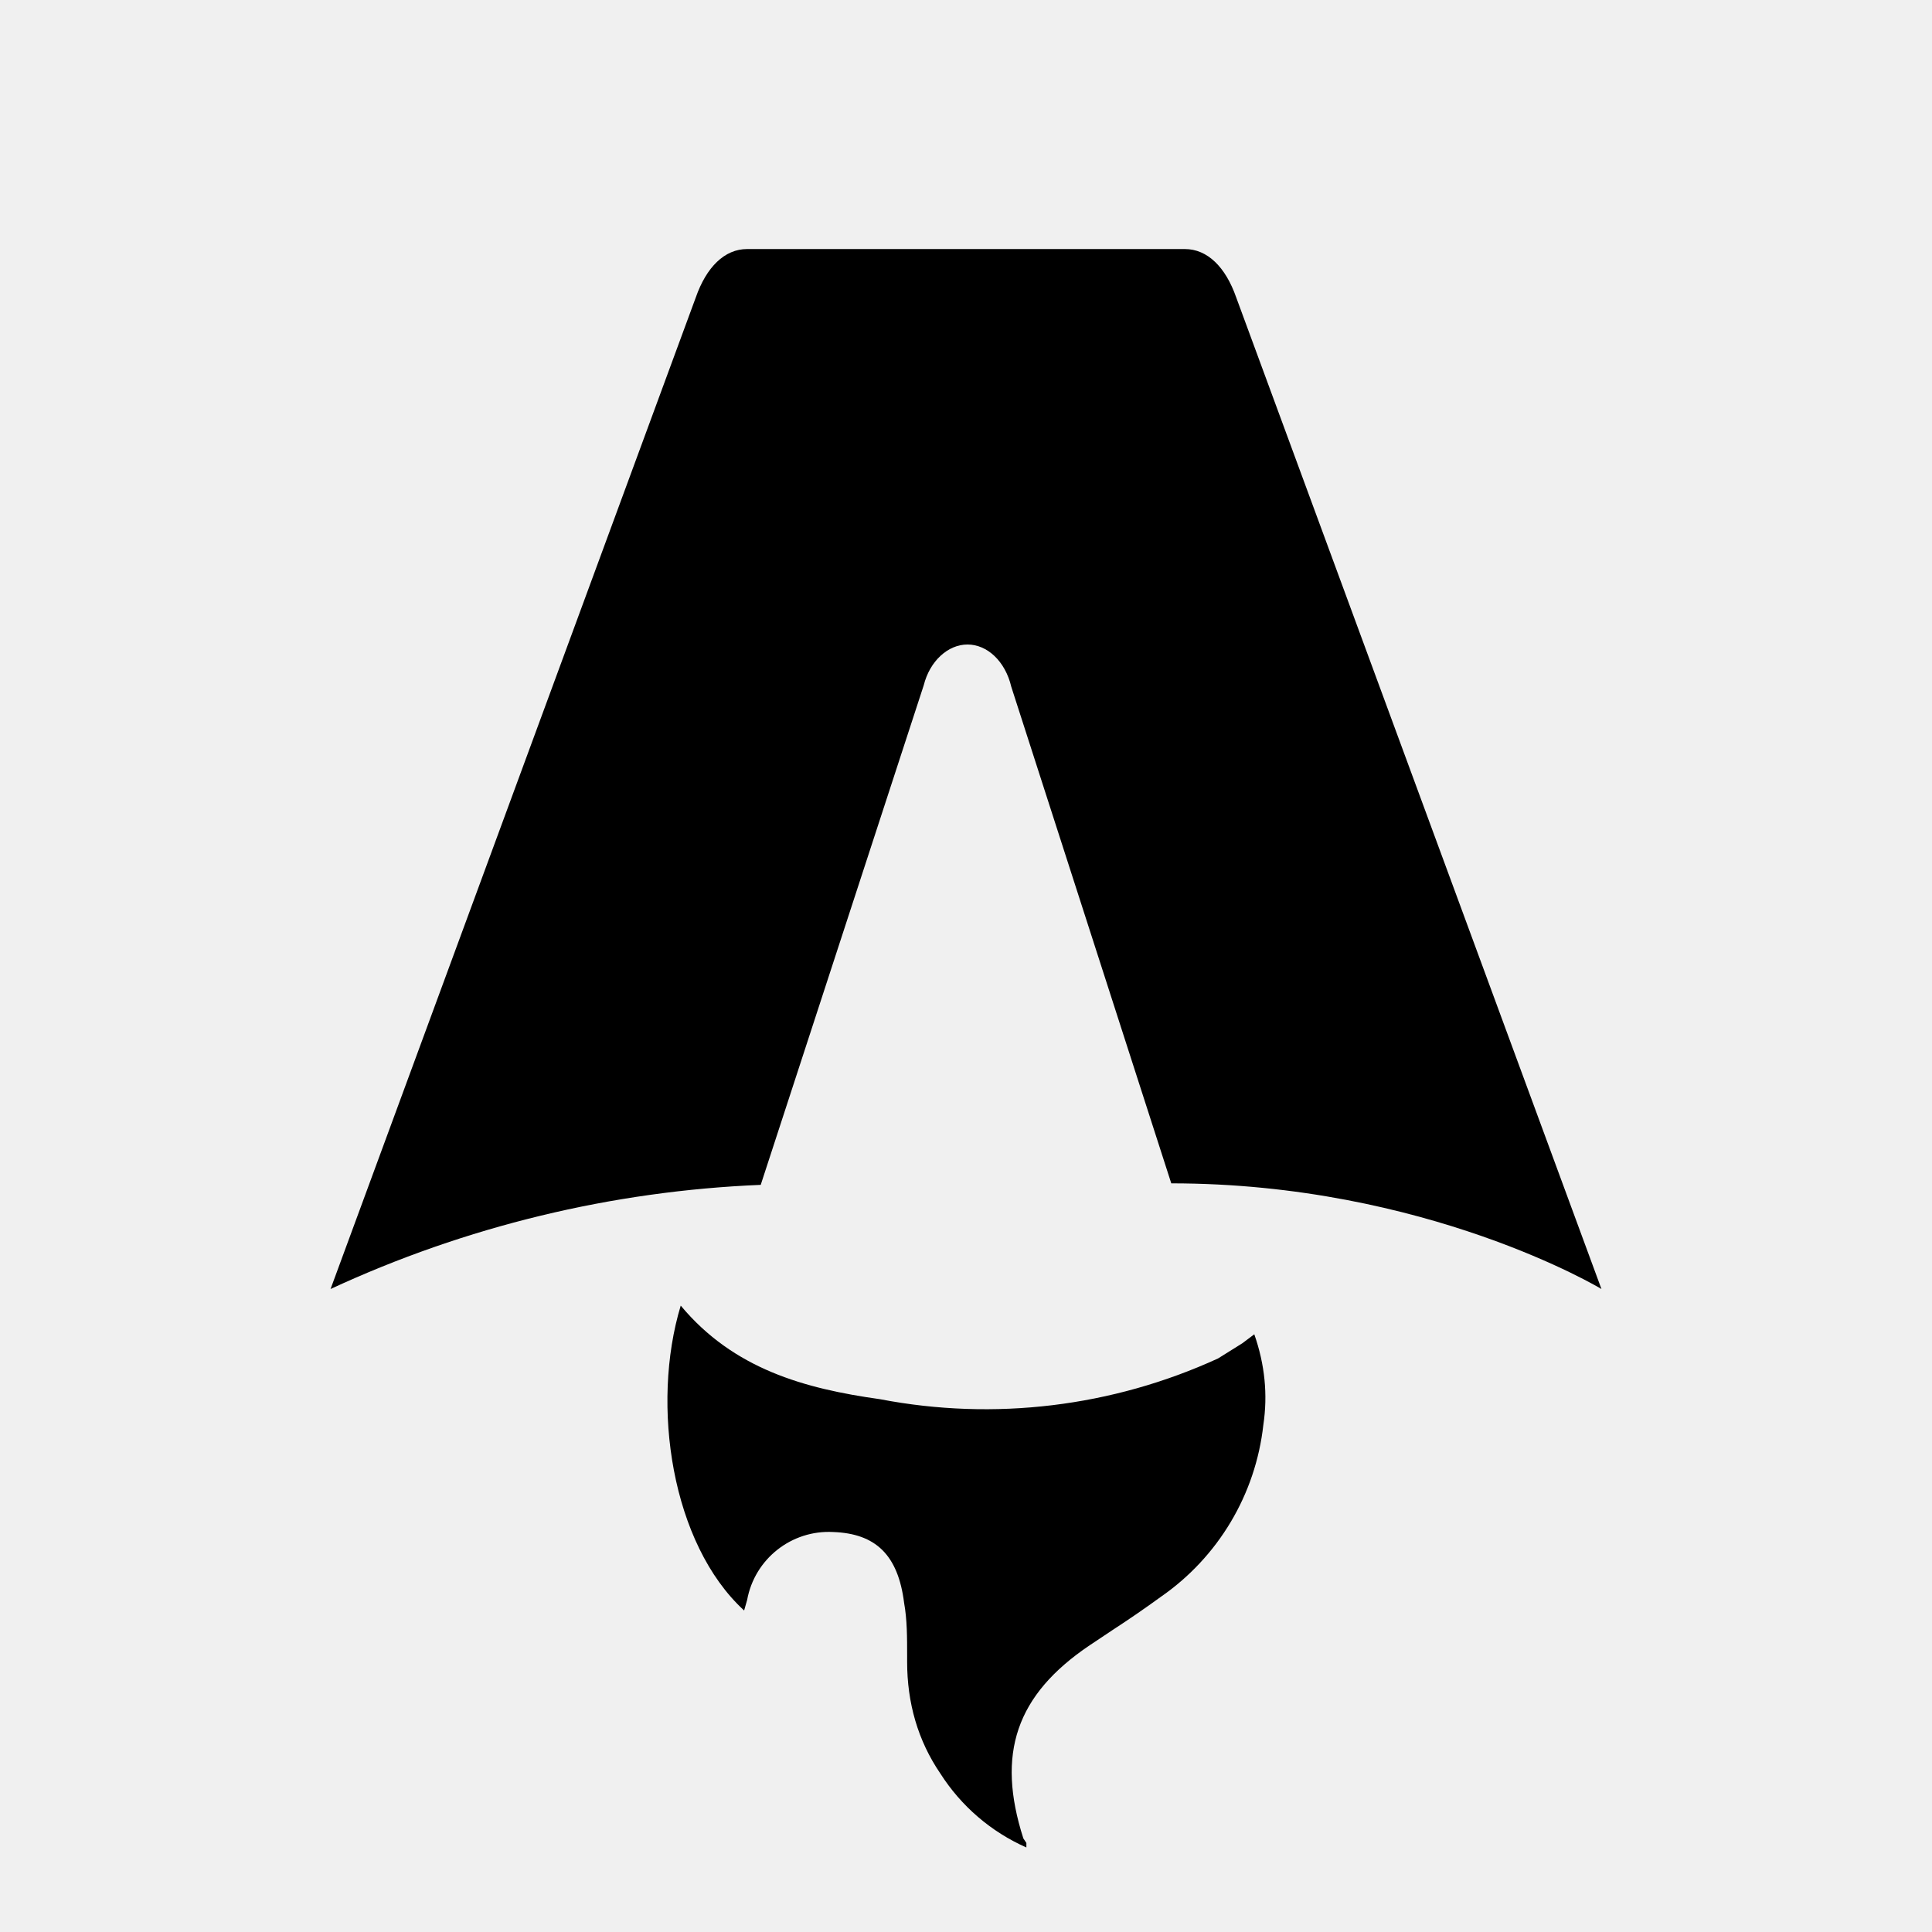
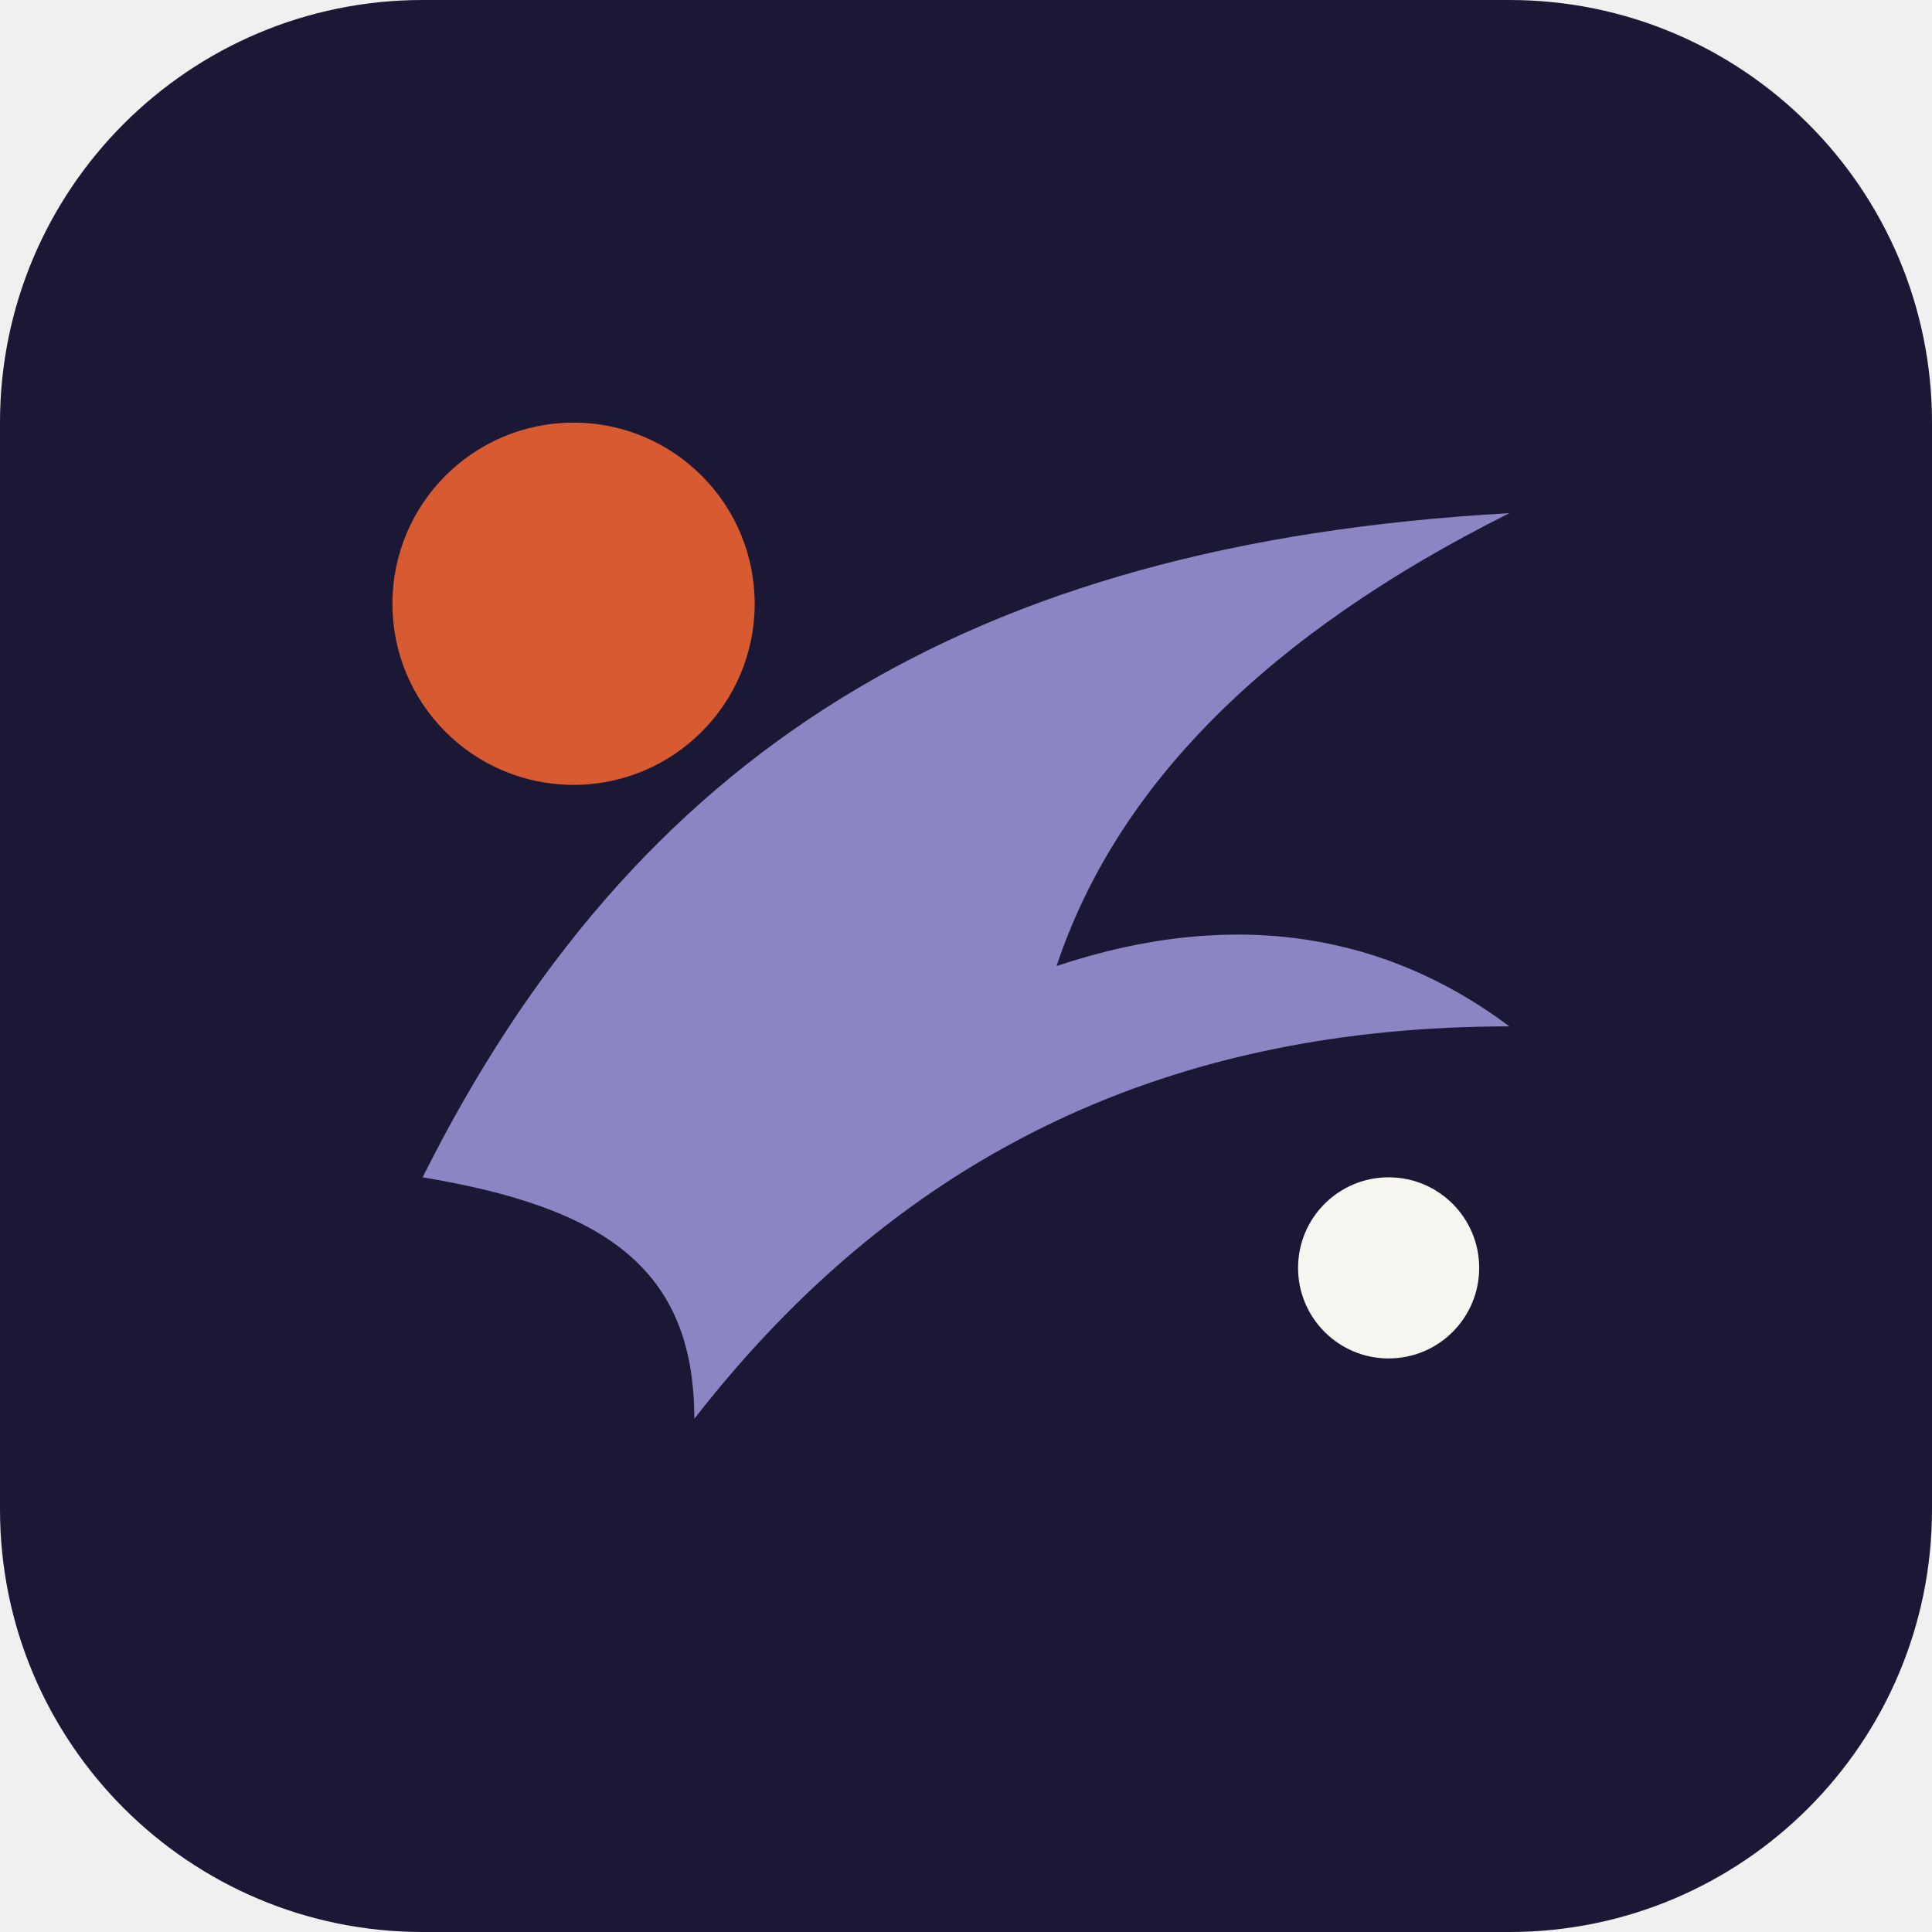
- <svg xmlns="http://www.w3.org/2000/svg" fill="none" viewBox="0 0 128 128">
-   <path d="M50.4 78.5a75.1 75.1 0 0 0-28.5 6.9l24.2-65.7c.7-2 1.9-3.2 3.4-3.2h29c1.5 0 2.7 1.2 3.4 3.2l24.2 65.7s-11.6-7-28.5-7L67 45.5c-.4-1.7-1.6-2.8-2.9-2.8-1.3 0-2.5 1.1-2.9 2.7L50.4 78.5Zm-1.1 28.2Zm-4.2-20.2c-2 6.6-.6 15.8 4.2 20.2a17.5 17.5 0 0 1 .2-.7 5.5 5.5 0 0 1 5.7-4.5c2.8.1 4.3 1.5 4.7 4.7.2 1.1.2 2.3.2 3.5v.4c0 2.7.7 5.2 2.2 7.4a13 13 0 0 0 5.7 4.9v-.3l-.2-.3c-1.8-5.6-.5-9.5 4.4-12.8l1.5-1a73 73 0 0 0 3.2-2.2 16 16 0 0 0 6.8-11.4c.3-2 .1-4-.6-6l-.8.6-1.6 1a37 37 0 0 1-22.4 2.7c-5-.7-9.7-2-13.2-6.2Z" />
-   <style>
-         path { fill: #000; }
-         @media (prefers-color-scheme: dark) {
-             path { fill: #FFF; }
-         }
-     </style>
+ <svg xmlns="http://www.w3.org/2000/svg" viewBox="0 0 64 64" role="img" aria-label="Nebula">
+   <rect width="64" height="64" rx="14" fill="#1B1836" />
+   <path d="M14 39c7-14 18-21 36-22-8 4-13 9-15 15 6-2 11-1 15 2-11 0-20 4-27 13 0-5-3-7-9-8Z" fill="#8B85C4" />
+   <circle cx="19" cy="20" r="6" fill="#D85A30" />
+   <circle cx="46" cy="42" r="3" fill="#F7F5F0" />
</svg>
